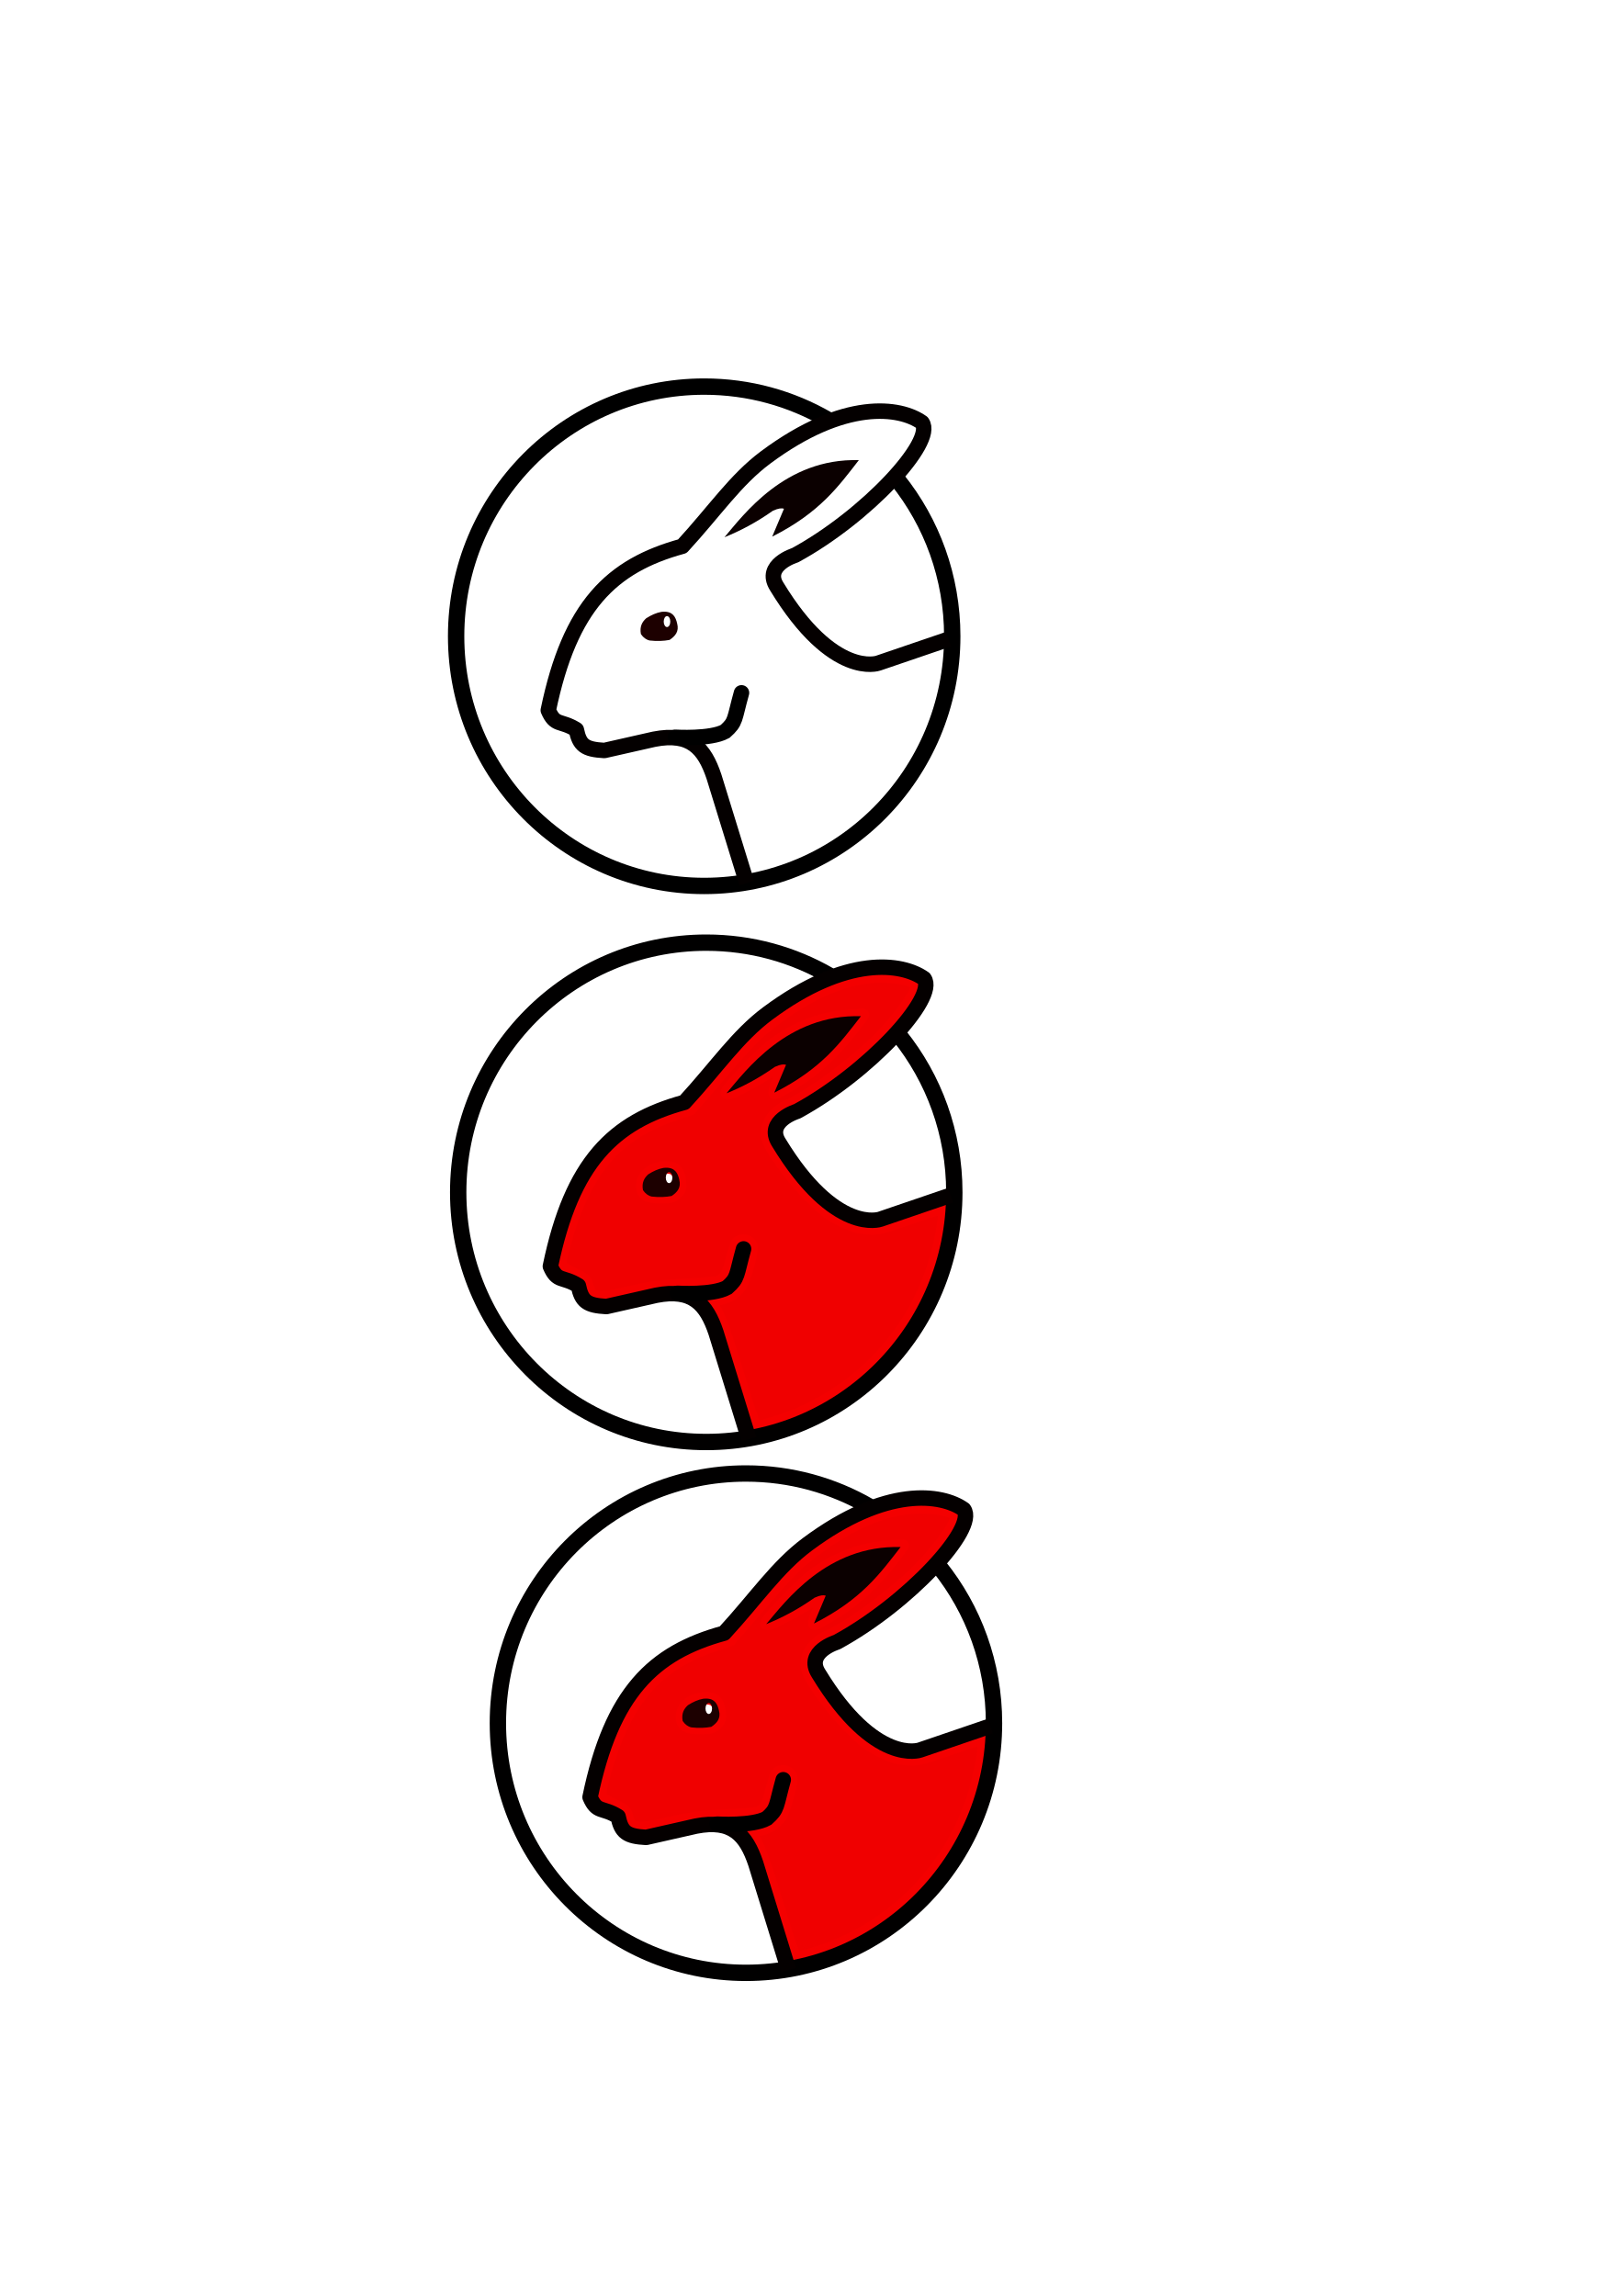
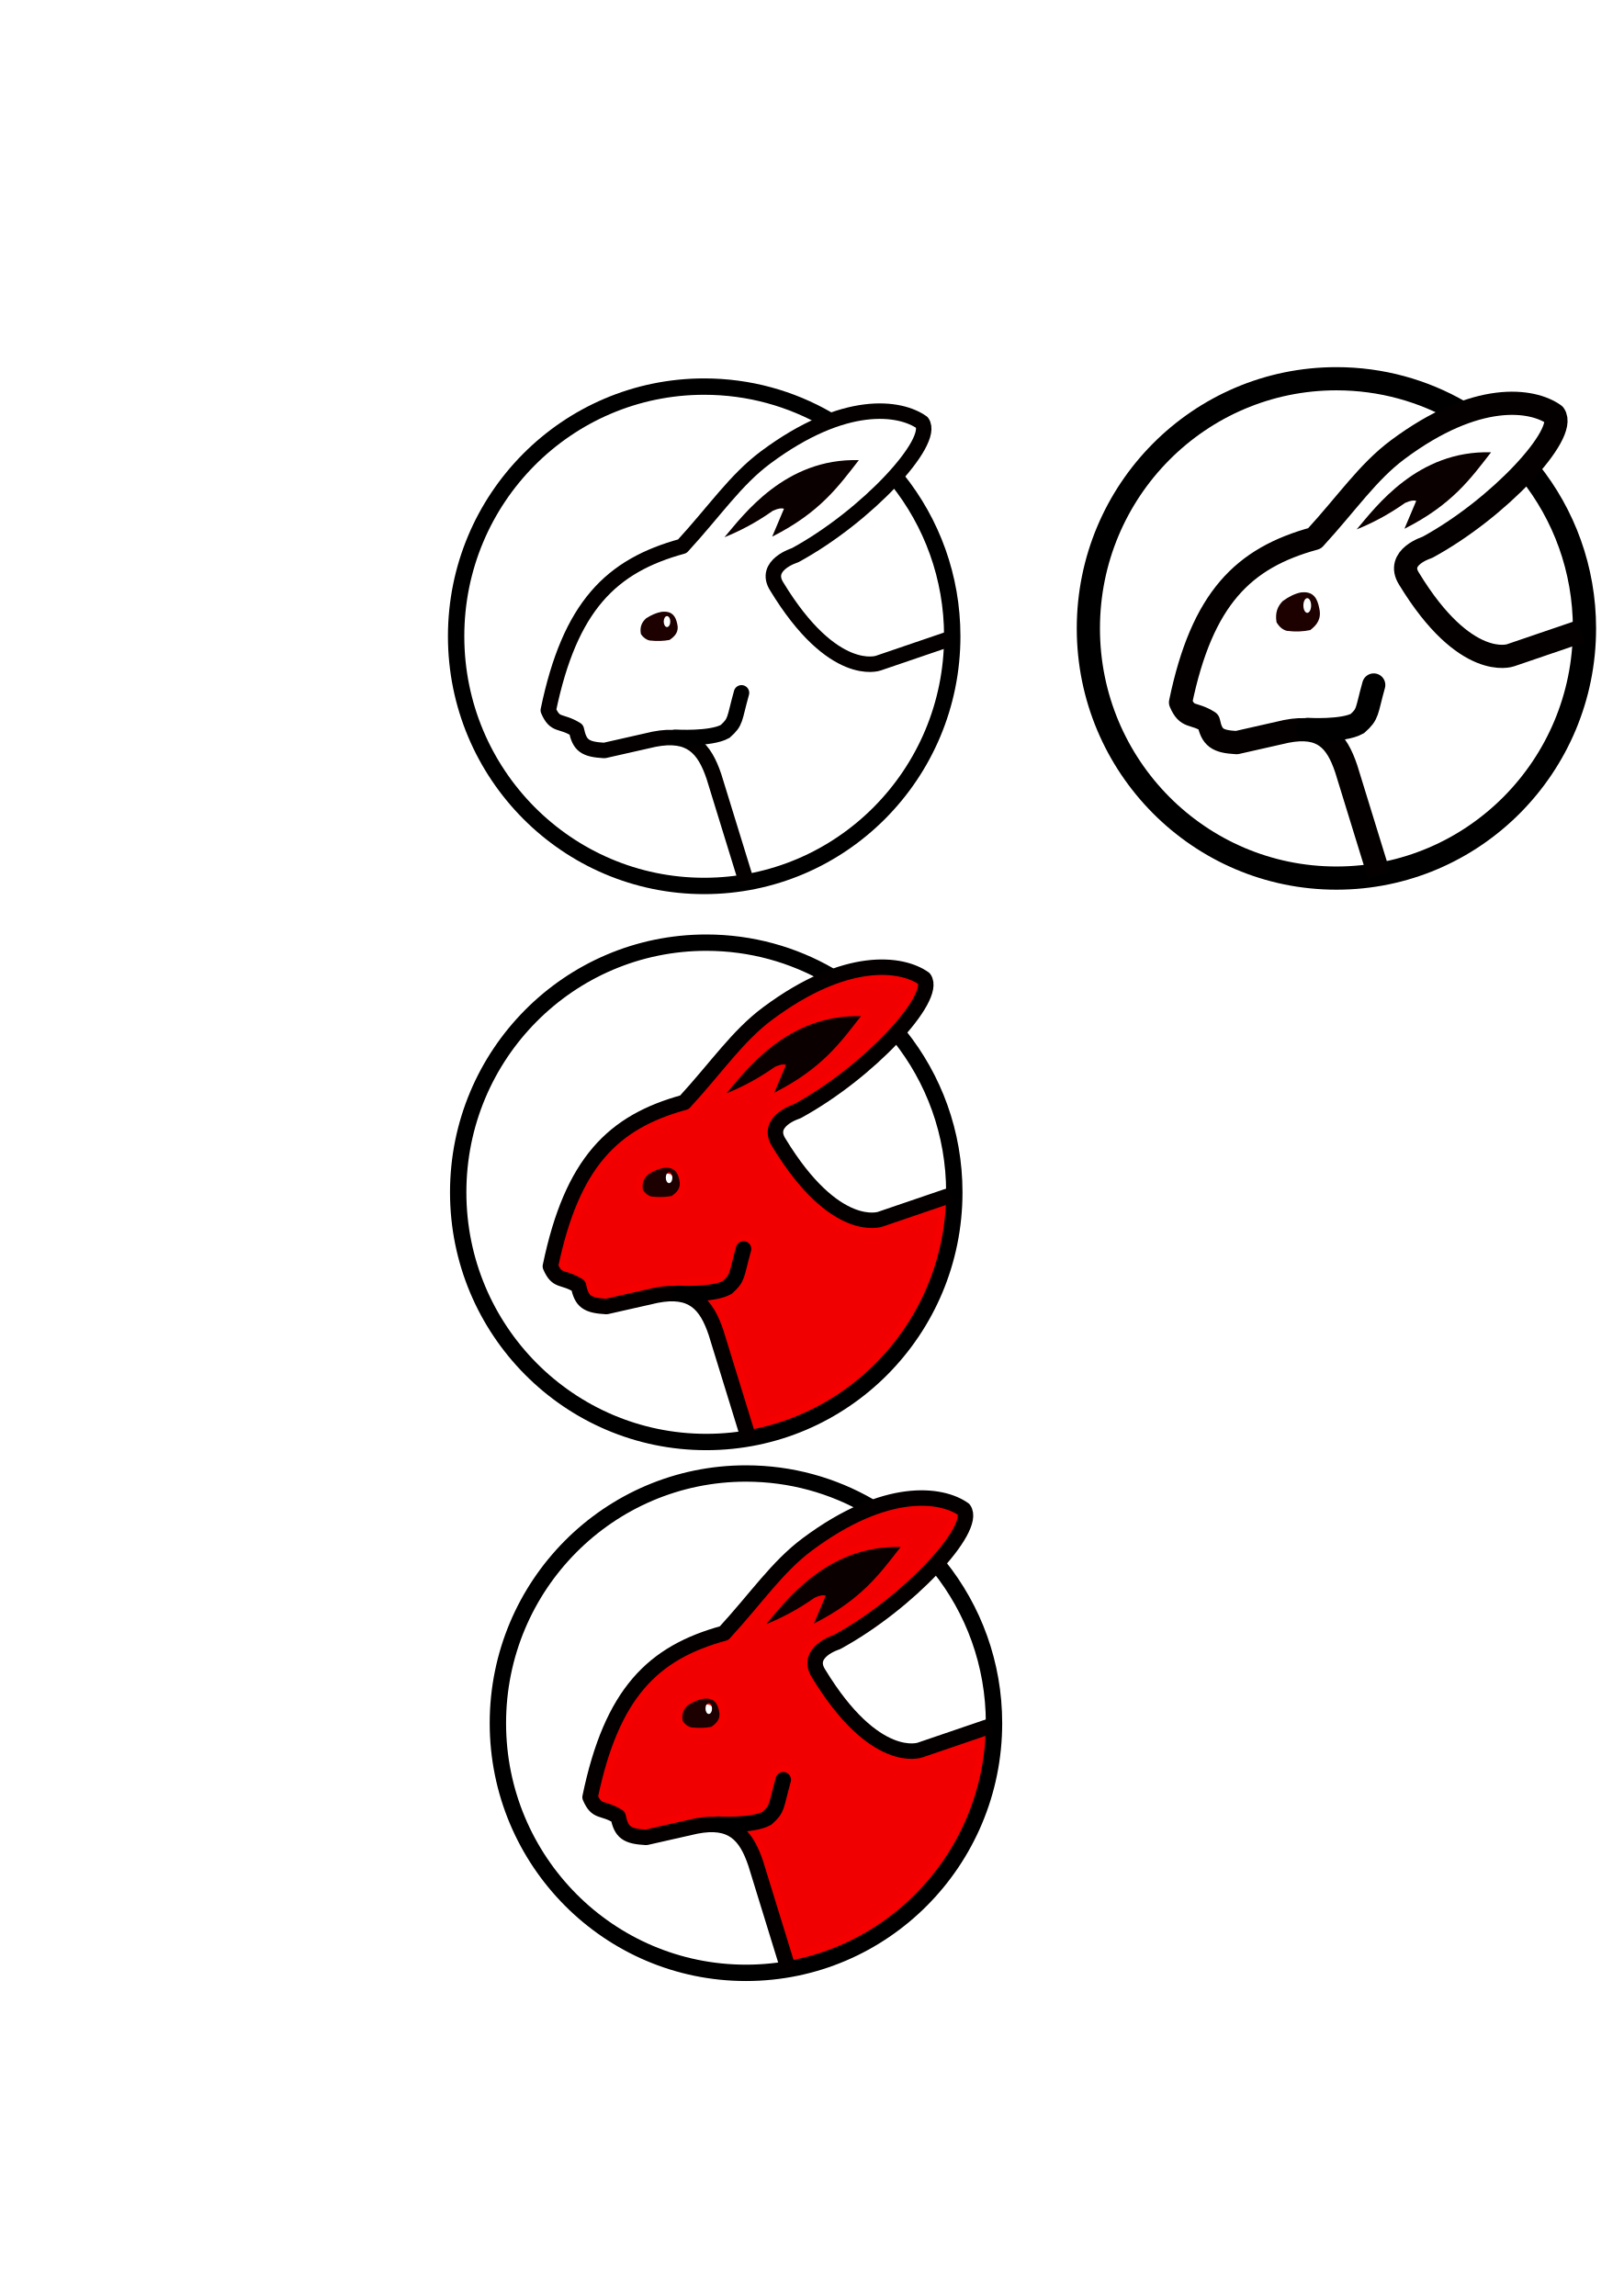
<svg xmlns="http://www.w3.org/2000/svg" width="210mm" height="297mm" viewBox="0 0 210 297" version="1.1" id="svg8">
  <defs id="defs2" />
  <g id="layer1">
    <path style="fill:#f00000;fill-opacity:1;stroke:#f40000;stroke-width:6.112;stroke-linecap:round;stroke-linejoin:round;stroke-miterlimit:4;stroke-dasharray:none;stroke-opacity:1" d="m 361.765,675.244 c -7.388,-24.34 -9.862,-31.325 -12.727,-35.929 -2.09,-3.36 -2.019,-3.471 2.739,-4.258 4.13,-0.683 8.067,-3.208 10.4,-6.671 1.767,-2.623 5.183,-14.722 5.183,-18.361 0,-2.424 -2.562,-4.04 -5.311,-3.35 -1.942,0.488 -2.427,1.641 -5.159,12.282 -1.097,4.273 -3.453,7.244 -6.289,7.933 -1.233,0.299 -8.427,0.85 -15.986,1.225 -11.271,0.558 -16.048,1.21 -26.548,3.62 -16.734,3.841 -19.433,3.347 -21.213,-3.883 -0.473,-1.921 -1.621,-2.813 -6.565,-5.097 -3.296,-1.523 -6.175,-3.246 -6.399,-3.829 -0.224,-0.583 0.326,-3.929 1.222,-7.435 5.643,-22.087 13.626,-38.113 24.303,-48.79 7.928,-7.928 18.199,-13.887 31.355,-18.192 l 6.665,-2.181 14.043,-16.308 c 15.438,-17.929 19.038,-21.543 28.017,-28.134 18.699,-13.725 35.263,-20.378 50.929,-20.457 8.944,-0.045 16.635,1.744 17.531,4.079 1.398,3.643 -11.565,20.716 -24.26,31.955 -13.291,11.766 -28.654,22.62 -38.142,26.947 -7.636,3.483 -11.632,9.578 -10.38,15.835 0.965,4.825 11.339,19.203 20.437,28.326 7.22,7.24 9.623,9.098 15.556,12.029 5.646,2.789 8.133,3.547 12.724,3.875 5.439,0.389 6.45,0.151 21.512,-5.06 8.693,-3.007 15.997,-5.277 16.23,-5.044 0.233,0.233 0.018,3.464 -0.478,7.179 -5.63,42.144 -32.276,77.298 -71.155,93.875 -6.701,2.857 -17.732,6.272 -20.196,6.251 -0.904,-0.007 -3.027,-5.933 -8.036,-22.436 z m -31.058,-92.019 c 1.788,-1.788 2.025,-2.593 1.676,-5.692 -0.539,-4.786 -2.423,-6.778 -6.409,-6.778 -6.835,0 -11.976,3.798 -11.976,8.848 0,4.436 2.028,5.705 9.11,5.705 4.85,0 5.768,-0.252 7.599,-2.083 z m 37.056,-54.302 c 3.113,-1.719 7.115,-4.071 8.894,-5.227 2.963,-1.926 6.872,-3.573 6.872,-2.896 0,0.155 -1.261,3.272 -2.803,6.927 -1.542,3.655 -2.424,6.646 -1.96,6.646 1.096,0 10.614,-5.585 15.274,-8.963 8.787,-6.369 17.526,-15.299 25.247,-25.797 l 2.578,-3.506 -7.242,0.523 c -13.314,0.962 -26.291,6.028 -37.468,14.628 -5.521,4.248 -21.923,21.32 -21.923,22.819 0,1.205 3.979,-0.431 12.532,-5.154 z" id="path1109" transform="scale(0.2645833)" />
    <path id="path193" style="fill:none;stroke:#000000;stroke-width:2.116;stroke-miterlimit:4;stroke-dasharray:none;stroke-opacity:1" d="m 116.058,62.04 c 4.441,5.541 7.1,12.59 7.1,20.265 0,17.837 -14.364,32.297 -32.083,32.297 -17.719,0 -32.083,-14.46 -32.083,-32.297 0,-17.837 14.364,-32.297 32.083,-32.297 5.806,0 11.251,1.552 15.949,4.267" />
    <path style="fill:none;stroke:#040000;stroke-width:2;stroke-linecap:butt;stroke-linejoin:round;stroke-miterlimit:4;stroke-dasharray:none;stroke-opacity:1" d="m 122.681,82.679 -9.091,3.102 c 0,0 -5.819,2.111 -13.126,-9.905 -1.775,-2.786 2.362,-4.052 2.362,-4.052 9.252,-5.032 18.189,-14.716 16.42,-17.168 -2.831,-2.019 -10.02,-3.09 -20.234,4.52 -3.883,2.893 -6.556,6.903 -10.765,11.487 -9.208,2.517 -14.535,7.74 -17.333,21.214 0.906,2.114 1.56,1.219 3.624,2.51 0.428,2.052 1.108,2.549 3.626,2.692 l 6.441,-1.458 c 4.666,-0.91 6.493,1.126 7.738,4.844 l 4.242,13.766" id="path1018" />
    <path style="fill:none;stroke:#000000;stroke-width:2;stroke-linecap:round;stroke-linejoin:miter;stroke-miterlimit:4;stroke-dasharray:none;stroke-opacity:1" d="m 87.354,95.371 c 0,0 4.566,0.279 6.429,-0.756 1.43,-1.275 1.139,-1.48 2.118,-4.992" id="path1044" />
    <path id="path1046" style="fill:#1d0000;fill-opacity:1;stroke:none;stroke-width:0.265px;stroke-linecap:butt;stroke-linejoin:miter;stroke-opacity:1" d="m 85.791,79.128 c -0.08,0.003 -0.165,0.01 -0.253,0.02 -0.655,0.118 -1.311,0.411 -1.966,0.831 -0.522,0.47 -0.861,1.071 -0.681,2.042 0.303,0.454 0.681,0.731 1.135,0.832 0.963,0.107 1.81,0.069 2.571,-0.075 0.725,-0.487 1.257,-1.081 0.983,-2.118 -0.196,-0.878 -0.582,-1.582 -1.789,-1.533 z m 0.475,0.568 a 0.425,0.709 0 0 1 0.426,0.709 0.425,0.709 0 0 1 -0.426,0.709 0.425,0.709 0 0 1 -0.425,-0.709 0.425,0.709 0 0 1 0.425,-0.709 z" />
    <path style="fill:#0b0000;fill-opacity:1;stroke:none;stroke-width:0.265px;stroke-linecap:butt;stroke-linejoin:miter;stroke-opacity:1" d="m 93.695,69.496 c 2.448,-2.875 7.85,-10.255 17.381,-9.974 -2.628,3.385 -5.048,6.786 -11.204,9.894 l 1.524,-3.61 c -0.298,-0.095 -0.72,-0.064 -1.444,0.267 -2.163,1.529 -4.236,2.606 -6.257,3.423 z" id="path1052" />
    <path id="path193-7" style="fill:none;stroke:#010000;stroke-width:2.116;stroke-miterlimit:4;stroke-dasharray:none;stroke-opacity:1" d="m 116.326,133.969 c 4.441,5.541 7.1,12.59 7.1,20.265 0,17.837 -14.364,32.297 -32.083,32.297 -17.719,0 -32.083,-14.46 -32.083,-32.297 0,-17.837 14.364,-32.297 32.083,-32.297 5.806,0 11.251,1.552 15.949,4.267" />
    <path style="fill:none;stroke:#040000;stroke-width:2;stroke-linecap:butt;stroke-linejoin:round;stroke-miterlimit:4;stroke-dasharray:none;stroke-opacity:1" d="m 122.949,154.608 -9.091,3.102 c 0,0 -5.819,2.111 -13.126,-9.905 -1.775,-2.786 2.362,-4.052 2.362,-4.052 9.252,-5.032 18.189,-14.716 16.42,-17.168 -2.831,-2.019 -10.02,-3.09 -20.234,4.52 -3.883,2.893 -6.556,6.903 -10.765,11.487 -9.208,2.517 -14.535,7.74 -17.333,21.214 0.906,2.114 1.56,1.219 3.624,2.51 0.428,2.052 1.108,2.549 3.626,2.692 l 6.441,-1.458 c 4.666,-0.91 6.493,1.126 7.738,4.844 l 4.242,13.766" id="path1018-4" />
    <path style="fill:none;stroke:#000000;stroke-width:2;stroke-linecap:round;stroke-linejoin:miter;stroke-miterlimit:4;stroke-dasharray:none;stroke-opacity:1" d="m 87.621,167.3 c 0,0 4.566,0.279 6.429,-0.756 1.43,-1.275 1.139,-1.48 2.118,-4.992" id="path1044-4" />
    <path id="path1046-9" style="fill:#1d0000;fill-opacity:1;stroke:none;stroke-width:0.265px;stroke-linecap:butt;stroke-linejoin:miter;stroke-opacity:1" d="m 86.059,151.057 c -0.081,0.003 -0.165,0.01 -0.253,0.02 -0.655,0.118 -1.311,0.411 -1.966,0.831 -0.522,0.47 -0.861,1.071 -0.681,2.042 0.303,0.454 0.681,0.731 1.135,0.832 0.963,0.107 1.81,0.069 2.571,-0.075 0.725,-0.487 1.257,-1.081 0.983,-2.118 -0.196,-0.878 -0.582,-1.582 -1.789,-1.533 z m 0.475,0.568 a 0.425,0.709 0 0 1 0.426,0.709 0.425,0.709 0 0 1 -0.426,0.709 0.425,0.709 0 0 1 -0.425,-0.709 0.425,0.709 0 0 1 0.425,-0.709 z" />
    <path style="fill:#0b0000;fill-opacity:1;stroke:none;stroke-width:0.265px;stroke-linecap:butt;stroke-linejoin:miter;stroke-opacity:1" d="m 93.963,141.426 c 2.448,-2.876 7.85,-10.255 17.381,-9.974 -2.628,3.385 -5.048,6.786 -11.204,9.894 l 1.524,-3.61 c -0.298,-0.095 -0.72,-0.064 -1.444,0.267 -2.163,1.529 -4.236,2.606 -6.257,3.423 z" id="path1052-1" />
    <path style="fill:#f00000;fill-opacity:1;stroke:#f40000;stroke-width:1.617;stroke-linecap:round;stroke-linejoin:round;stroke-miterlimit:4;stroke-dasharray:none;stroke-opacity:1" d="m 100.851,247.325 c -1.955,-6.44 -2.609,-8.288 -3.367,-9.506 -0.553,-0.889 -0.534,-0.918 0.725,-1.127 1.093,-0.181 2.134,-0.849 2.752,-1.765 0.468,-0.694 1.371,-3.895 1.371,-4.858 0,-0.641 -0.678,-1.069 -1.405,-0.886 -0.514,0.129 -0.642,0.434 -1.365,3.25 -0.29,1.131 -0.913,1.917 -1.664,2.099 -0.326,0.079 -2.23,0.225 -4.23,0.324 -2.982,0.148 -4.246,0.32 -7.024,0.958 -4.428,1.016 -5.142,0.886 -5.613,-1.027 -0.125,-0.508 -0.429,-0.744 -1.737,-1.349 -0.872,-0.403 -1.634,-0.859 -1.693,-1.013 -0.059,-0.154 0.086,-1.039 0.323,-1.967 1.493,-5.844 3.605,-10.084 6.43,-12.909 2.098,-2.098 4.815,-3.674 8.296,-4.813 l 1.763,-0.577 3.715,-4.315 c 4.085,-4.744 5.037,-5.7 7.413,-7.444 4.948,-3.631 9.33,-5.392 13.475,-5.412 2.366,-0.012 4.401,0.462 4.638,1.079 0.37,0.964 -3.06,5.481 -6.419,8.455 -3.517,3.113 -7.581,5.985 -10.092,7.13 -2.02,0.921 -3.078,2.534 -2.746,4.19 0.255,1.277 3,5.081 5.407,7.495 1.91,1.916 2.546,2.407 4.116,3.183 1.494,0.738 2.152,0.938 3.367,1.025 1.439,0.103 1.706,0.04 5.692,-1.339 2.3,-0.796 4.232,-1.396 4.294,-1.334 0.062,0.062 0.005,0.917 -0.126,1.899 -1.49,11.15 -8.54,20.452 -18.826,24.838 -1.773,0.756 -4.692,1.659 -5.344,1.654 -0.239,-0.002 -0.801,-1.57 -2.126,-5.936 z m -8.217,-24.347 c 0.473,-0.473 0.536,-0.686 0.443,-1.506 -0.143,-1.266 -0.641,-1.793 -1.696,-1.793 -1.808,0 -3.169,1.005 -3.169,2.341 0,1.174 0.536,1.51 2.41,1.51 1.283,0 1.526,-0.067 2.011,-0.551 z m 9.804,-14.367 c 0.824,-0.455 1.882,-1.077 2.353,-1.383 0.784,-0.51 1.818,-0.945 1.818,-0.766 0,0.041 -0.334,0.866 -0.742,1.833 -0.408,0.967 -0.641,1.758 -0.519,1.758 0.29,0 2.808,-1.478 4.041,-2.371 2.325,-1.685 4.637,-4.048 6.68,-6.825 l 0.682,-0.928 -1.916,0.138 c -3.523,0.254 -6.956,1.595 -9.913,3.87 -1.461,1.124 -5.8,5.641 -5.8,6.037 0,0.319 1.053,-0.114 3.316,-1.364 z" id="path1109-5" />
    <path id="path193-7-5" style="fill:none;stroke:#010000;stroke-width:2.116;stroke-miterlimit:4;stroke-dasharray:none;stroke-opacity:1;fill-opacity:1" d="m 121.46,202.636 c 4.441,5.541 7.1,12.59 7.1,20.265 0,17.837 -14.364,32.297 -32.083,32.297 -17.719,0 -32.083,-14.46 -32.083,-32.297 0,-17.837 14.364,-32.297 32.083,-32.297 5.806,0 11.251,1.552 15.949,4.267" />
    <path style="fill:none;stroke:#040000;stroke-width:2;stroke-linecap:butt;stroke-linejoin:round;stroke-miterlimit:4;stroke-dasharray:none;stroke-opacity:1" d="m 128.083,223.275 -9.091,3.102 c 0,0 -5.819,2.111 -13.126,-9.905 -1.775,-2.786 2.362,-4.052 2.362,-4.052 9.252,-5.032 18.189,-14.716 16.42,-17.168 -2.831,-2.019 -10.02,-3.09 -20.234,4.52 -3.883,2.893 -6.556,6.903 -10.765,11.487 -9.208,2.517 -14.535,7.74 -17.333,21.214 0.906,2.114 1.56,1.219 3.624,2.51 0.428,2.052 1.108,2.549 3.626,2.692 l 6.441,-1.458 c 4.666,-0.91 6.493,1.126 7.738,4.844 l 4.242,13.766" id="path1018-4-8" />
    <path style="fill:none;stroke:#000000;stroke-width:2;stroke-linecap:round;stroke-linejoin:miter;stroke-miterlimit:4;stroke-dasharray:none;stroke-opacity:1" d="m 92.755,235.967 c 0,0 4.566,0.279 6.429,-0.756 1.43,-1.275 1.139,-1.48 2.118,-4.992" id="path1044-4-2" />
    <path id="path1046-9-9" style="fill:#1d0000;fill-opacity:1;stroke:none;stroke-width:0.265px;stroke-linecap:butt;stroke-linejoin:miter;stroke-opacity:1" d="m 91.193,219.724 c -0.081,0.003 -0.165,0.01 -0.253,0.02 -0.655,0.118 -1.311,0.411 -1.966,0.831 -0.522,0.47 -0.861,1.071 -0.681,2.042 0.303,0.454 0.681,0.731 1.135,0.832 0.963,0.107 1.81,0.069 2.571,-0.075 0.725,-0.487 1.257,-1.081 0.983,-2.118 -0.196,-0.878 -0.582,-1.582 -1.789,-1.533 z m 0.475,0.568 a 0.425,0.709 0 0 1 0.426,0.709 0.425,0.709 0 0 1 -0.426,0.709 0.425,0.709 0 0 1 -0.425,-0.709 0.425,0.709 0 0 1 0.425,-0.709 z" />
    <path style="fill:#0b0000;fill-opacity:1;stroke:none;stroke-width:0.265px;stroke-linecap:butt;stroke-linejoin:miter;stroke-opacity:1" d="m 99.097,210.093 c 2.448,-2.876 7.85,-10.255 17.381,-9.974 -2.628,3.385 -5.048,6.786 -11.204,9.894 l 1.524,-3.61 c -0.298,-0.095 -0.72,-0.064 -1.444,0.267 -2.163,1.529 -4.236,2.606 -6.257,3.423 z" id="path1052-1-8" />
+     <path id="path193-0" style="fill:none;stroke:#000000;stroke-width:3;stroke-miterlimit:4;stroke-dasharray:none;stroke-opacity:1" d="m 197.828,61.024 c 4.441,5.541 7.1,12.59 7.1,20.265 0,17.837 -14.364,32.297 -32.083,32.297 -17.719,0 -32.083,-14.46 -32.083,-32.297 0,-17.837 14.364,-32.297 32.083,-32.297 5.806,0 11.251,1.552 15.949,4.267" />
+     <path style="fill:none;stroke:#040000;stroke-width:3;stroke-linecap:butt;stroke-linejoin:round;stroke-miterlimit:4;stroke-dasharray:none;stroke-opacity:1" d="m 204.451,81.663 -9.091,3.102 c 0,0 -5.819,2.111 -13.126,-9.905 -1.775,-2.786 2.362,-4.052 2.362,-4.052 9.252,-5.032 18.189,-14.716 16.42,-17.168 -2.831,-2.019 -10.02,-3.09 -20.234,4.52 -3.883,2.893 -6.556,6.903 -10.765,11.487 -9.208,2.517 -14.535,7.74 -17.333,21.214 0.906,2.114 1.56,1.219 3.624,2.51 0.428,2.052 1.108,2.549 3.626,2.692 l 6.441,-1.458 c 4.666,-0.91 6.493,1.126 7.738,4.844 l 4.242,13.766" id="path1018-5" />
+     <path style="fill:none;stroke:#000000;stroke-width:3;stroke-linecap:round;stroke-linejoin:miter;stroke-miterlimit:4;stroke-dasharray:none;stroke-opacity:1" d="m 169.123,94.354 c 0,0 4.566,0.279 6.429,-0.756 1.43,-1.275 1.139,-1.48 2.118,-4.992" id="path1044-2" />
+     <path id="path1046-2" style="fill:#1d0000;fill-opacity:1;stroke:none;stroke-width:0.332px;stroke-linecap:butt;stroke-linejoin:miter;stroke-opacity:1" d="m 168.513,76.615 c -0.095,0.004 -0.194,0.013 -0.298,0.027 -0.772,0.158 -1.544,0.551 -2.316,1.113 -0.614,0.629 -1.015,1.433 -0.802,2.734 0.356,0.607 0.802,0.979 1.337,1.114 1.134,0.143 2.132,0.093 3.029,-0.101 0.854,-0.653 1.481,-1.447 1.158,-2.835 -0.231,-1.175 -0.685,-2.118 -2.107,-2.052 z m 0.559,0.761 a 0.501,0.949 0 0 1 0.502,0.949 0.501,0.949 0 0 1 -0.502,0.949 0.501,0.949 0 0 1 -0.501,-0.949 0.501,0.949 0 0 1 0.501,-0.949 z" />
+     <path style="fill:#0b0000;fill-opacity:1;stroke:none;stroke-width:0.265px;stroke-linecap:butt;stroke-linejoin:miter;stroke-opacity:1" d="m 175.465,68.48 c 2.448,-2.876 7.85,-10.255 17.381,-9.974 -2.628,3.385 -5.048,6.786 -11.204,9.894 l 1.524,-3.61 c -0.298,-0.095 -0.72,-0.064 -1.444,0.267 -2.163,1.529 -4.236,2.606 -6.257,3.423 z" id="path1052-7" />
  </g>
</svg>
